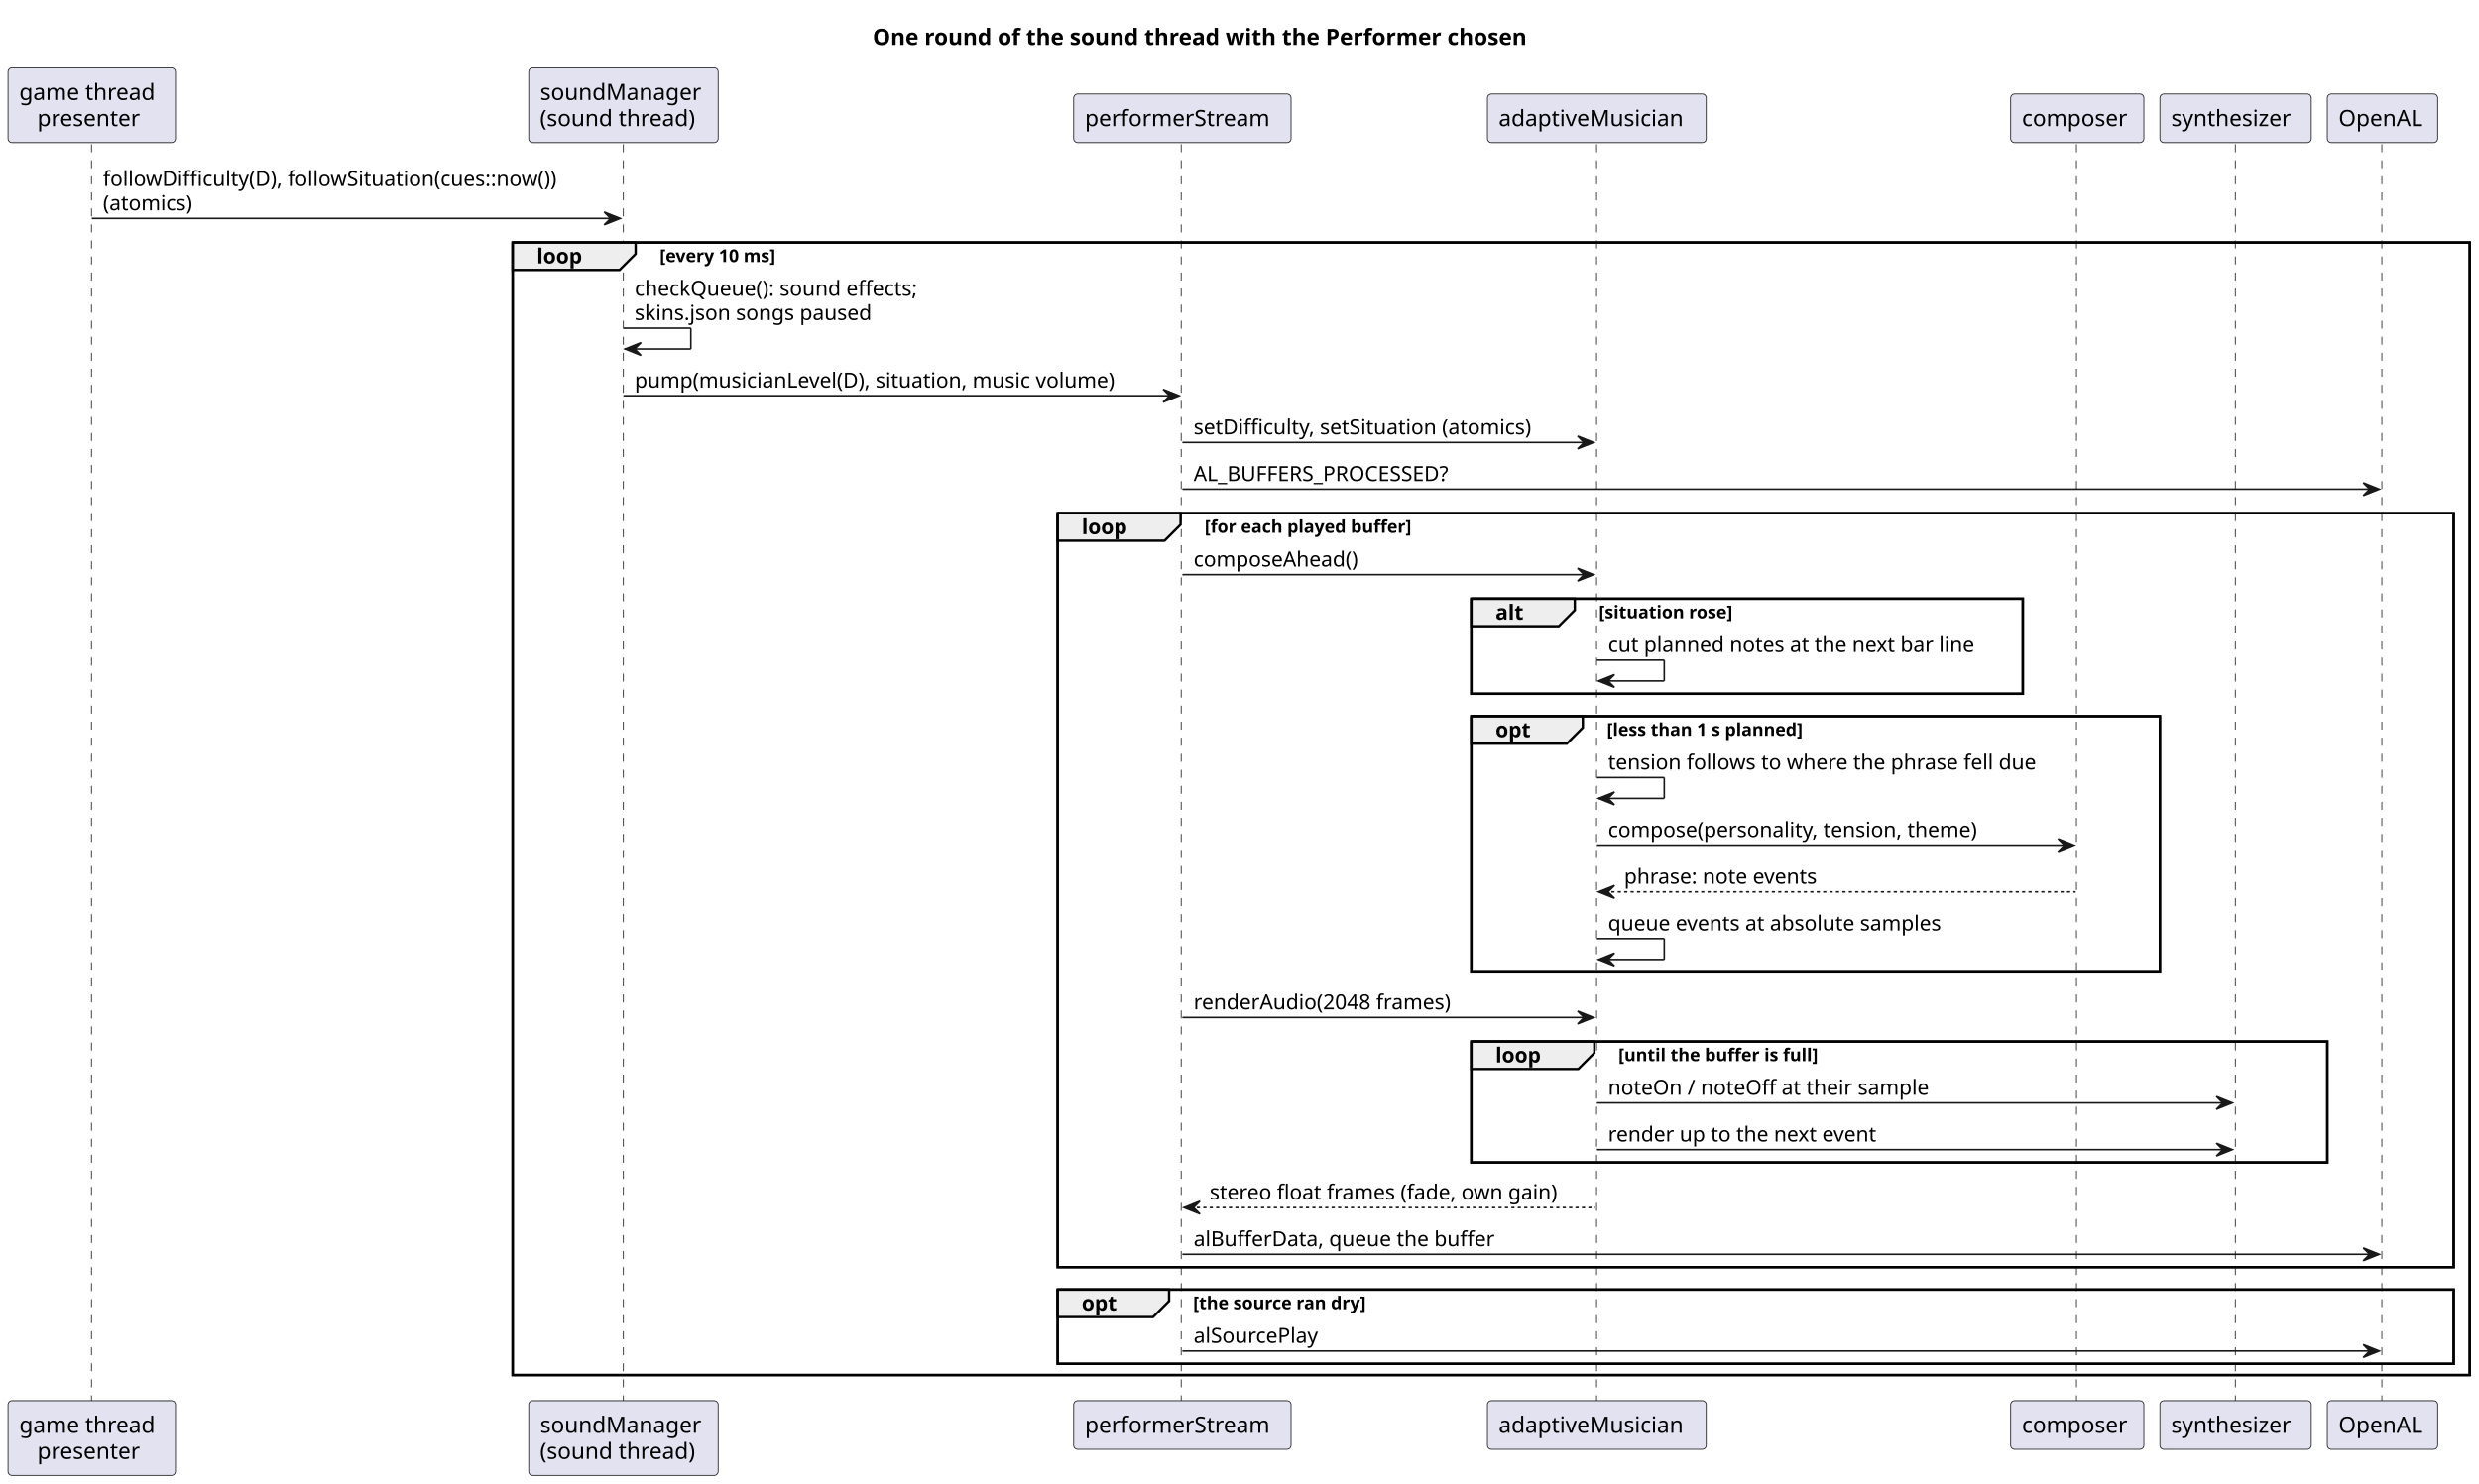
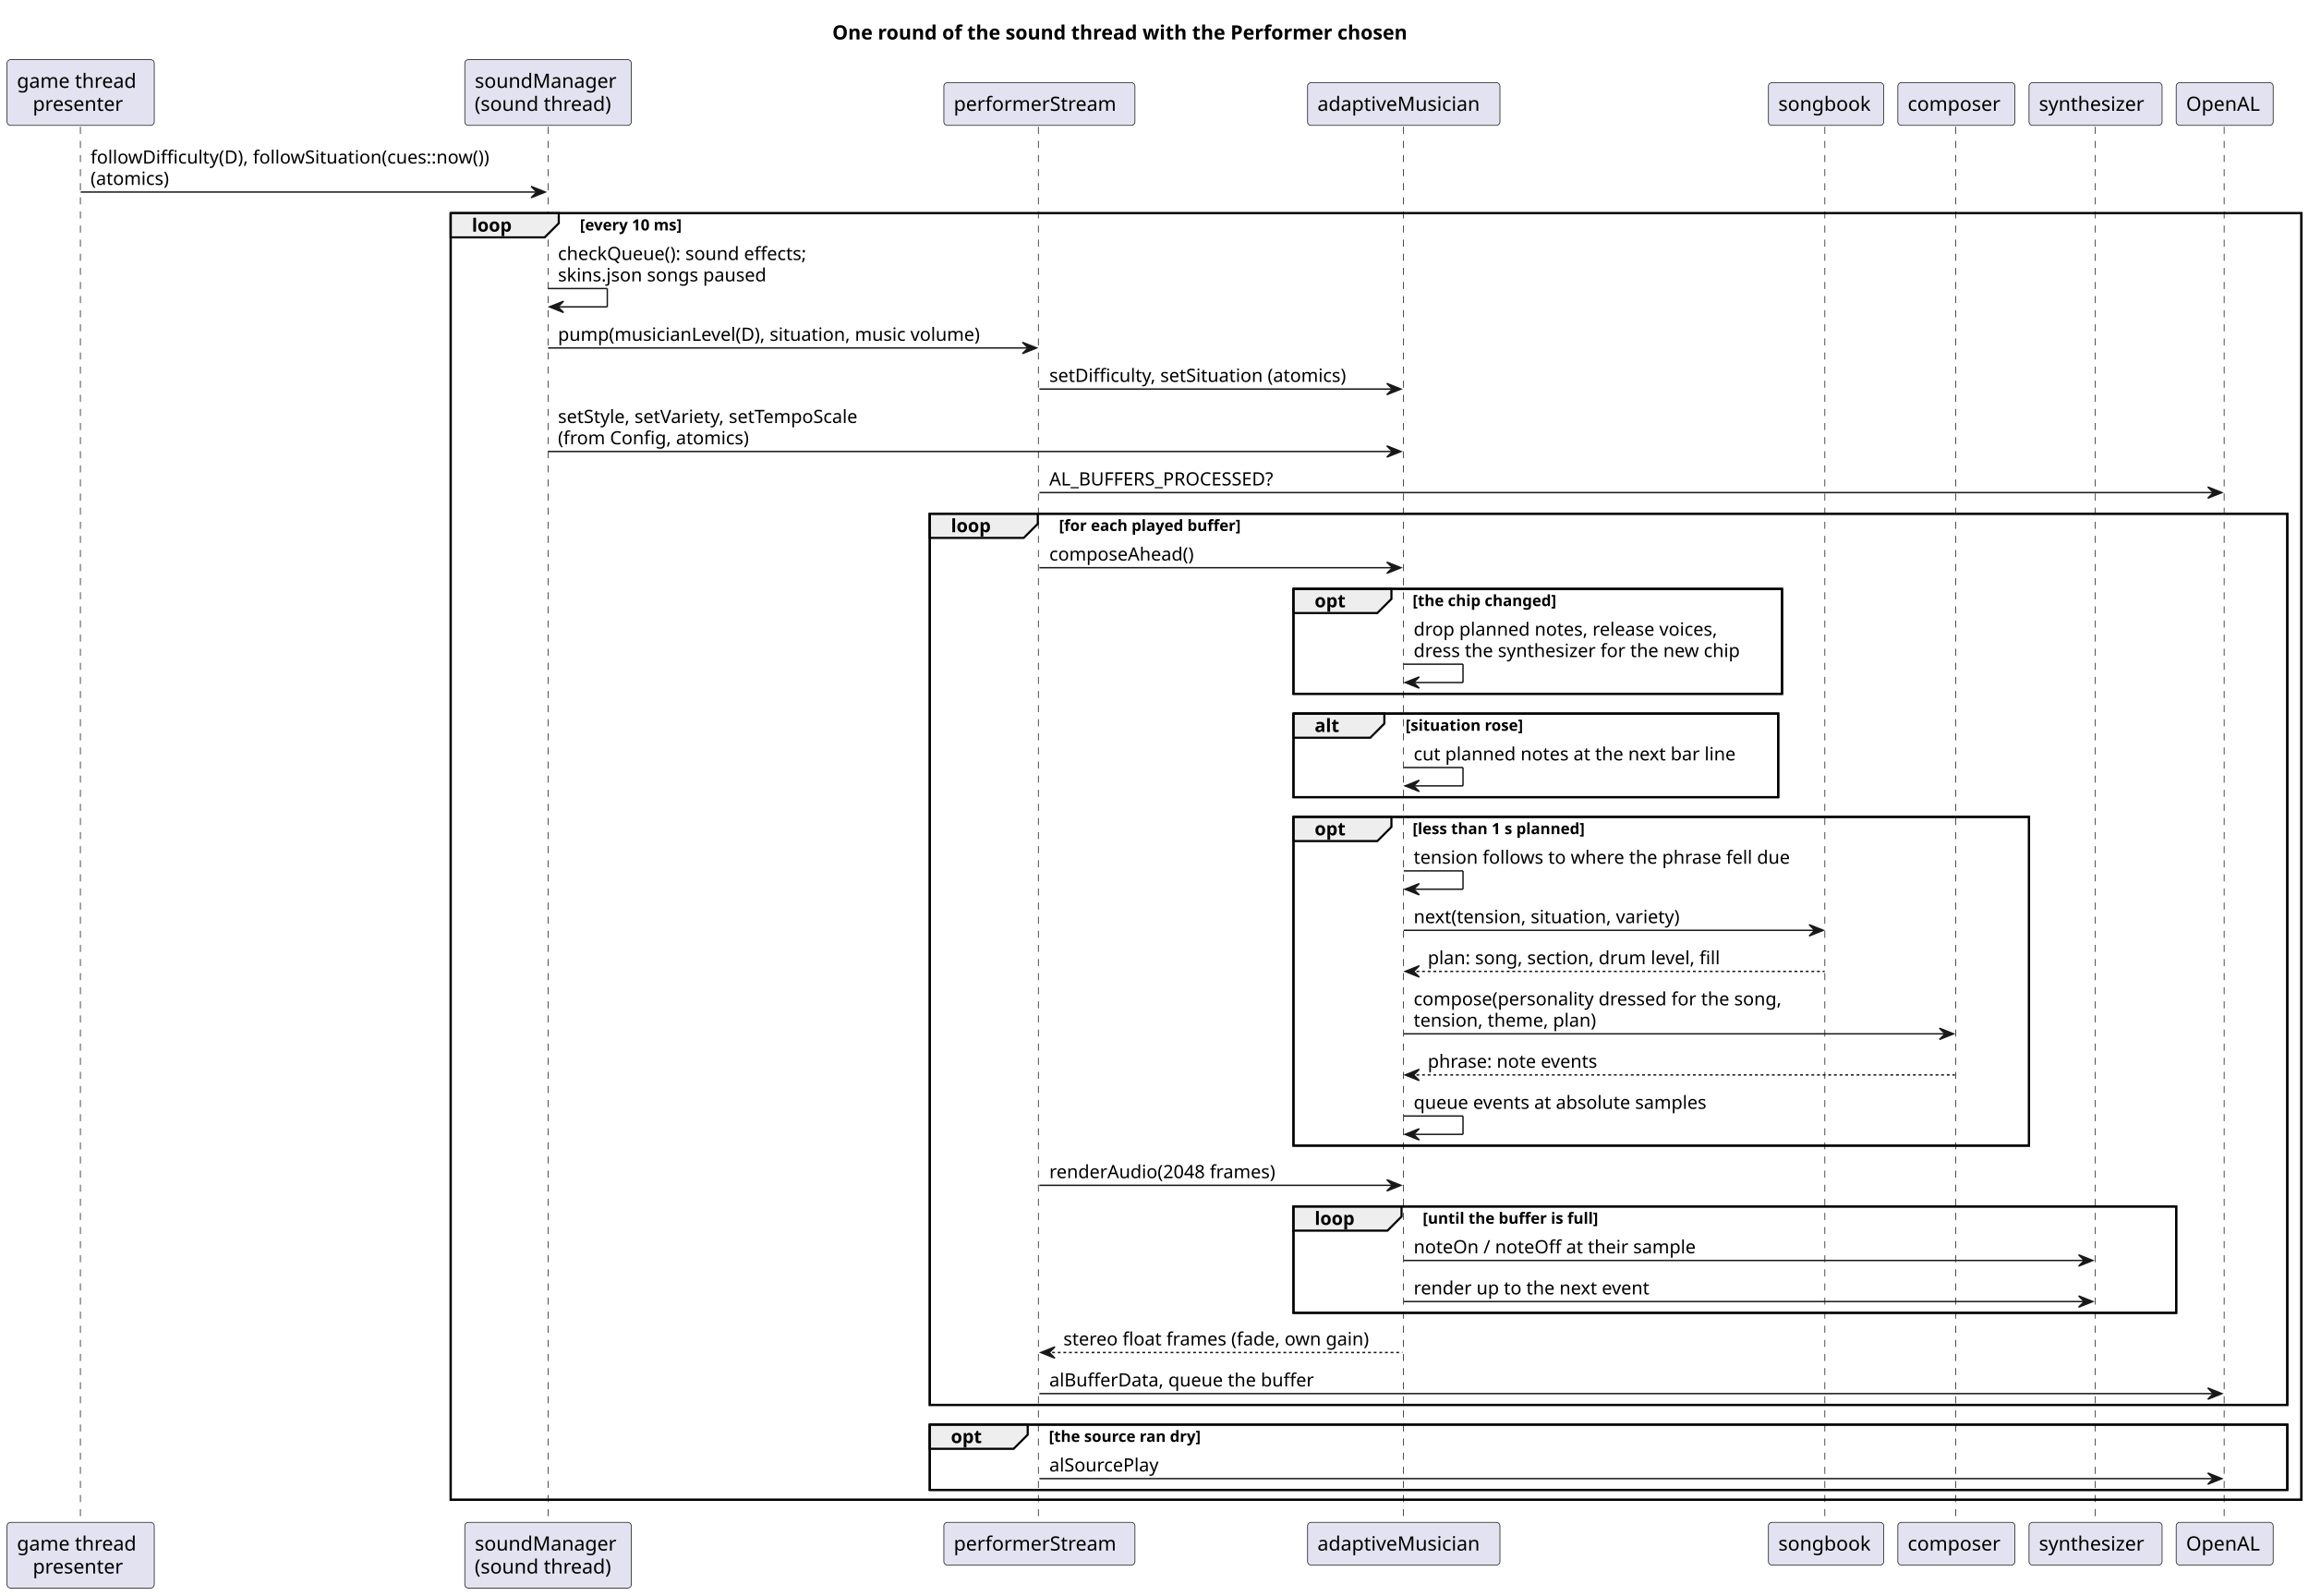
- <svg xmlns="http://www.w3.org/2000/svg" contentStyleType="text/css" height="925px" preserveAspectRatio="none" style="width:1545px;height:925px;background:#FFFFFF;" version="1.1" viewBox="0 0 1545 925" width="1545px" zoomAndPan="magnify">
+ <svg xmlns="http://www.w3.org/2000/svg" contentStyleType="text/css" height="1131px" preserveAspectRatio="none" style="width:1637px;height:1131px;background:#FFFFFF;" version="1.1" viewBox="0 0 1637 1131" width="1637px" zoomAndPan="magnify">
  <defs />
  <g>
-     <text fill="#000000" font-family="sans-serif" font-size="14" font-weight="bold" lengthAdjust="spacing" textLength="460.489" x="543.873" y="27.995">One round of the sound thread with the Performer chosen</text>
-     <rect fill="none" height="706.055" style="stroke:#000000;stroke-width:1.5;" width="1219.711" x="319.523" y="151.156" />
-     <rect fill="none" height="469.992" style="stroke:#000000;stroke-width:1.5;" width="870.071" x="659.164" y="319.953" />
-     <rect fill="none" height="59.266" style="stroke:#000000;stroke-width:1.5;" width="343.671" x="917.026" y="373.219" />
-     <rect fill="none" height="159.664" style="stroke:#000000;stroke-width:1.5;" width="429.109" x="917.026" y="446.484" />
-     <rect fill="none" height="75.398" style="stroke:#000000;stroke-width:1.5;" width="533.438" x="917.026" y="649.281" />
-     <rect fill="none" height="46.266" style="stroke:#000000;stroke-width:1.5;" width="870.071" x="659.164" y="803.945" />
-     <line style="stroke:#181818;stroke-width:0.5;stroke-dasharray:5.0,5.0;" x1="57" x2="57" y1="89.891" y2="874.211" />
-     <line style="stroke:#181818;stroke-width:0.5;stroke-dasharray:5.0,5.0;" x1="388.523" x2="388.523" y1="89.891" y2="874.211" />
-     <line style="stroke:#181818;stroke-width:0.5;stroke-dasharray:5.0,5.0;" x1="736.164" x2="736.164" y1="89.891" y2="874.211" />
-     <line style="stroke:#181818;stroke-width:0.5;stroke-dasharray:5.0,5.0;" x1="995.026" x2="995.026" y1="89.891" y2="874.211" />
-     <line style="stroke:#181818;stroke-width:0.5;stroke-dasharray:5.0,5.0;" x1="1294.12" x2="1294.12" y1="89.891" y2="874.211" />
-     <line style="stroke:#181818;stroke-width:0.5;stroke-dasharray:5.0,5.0;" x1="1393.136" x2="1393.136" y1="89.891" y2="874.211" />
-     <line style="stroke:#181818;stroke-width:0.5;stroke-dasharray:5.0,5.0;" x1="1484.465" x2="1484.465" y1="89.891" y2="874.211" />
+     <text fill="#000000" font-family="sans-serif" font-size="14" font-weight="bold" lengthAdjust="spacing" textLength="460.489" x="590.062" y="27.995">One round of the sound thread with the Performer chosen</text>
+     <rect fill="none" height="912.117" style="stroke:#000000;stroke-width:1.5;" width="1312.091" x="319.523" y="151.156" />
+     <rect fill="none" height="631.789" style="stroke:#000000;stroke-width:1.5;" width="962.451" x="659.164" y="364.219" />
+     <rect fill="none" height="74.398" style="stroke:#000000;stroke-width:1.5;" width="346.382" x="917.026" y="417.484" />
+     <rect fill="none" height="59.266" style="stroke:#000000;stroke-width:1.5;" width="343.671" x="917.026" y="505.883" />
+     <rect fill="none" height="233.062" style="stroke:#000000;stroke-width:1.5;" width="521.489" x="917.026" y="579.148" />
+     <rect fill="none" height="75.398" style="stroke:#000000;stroke-width:1.5;" width="625.818" x="917.026" y="855.344" />
+     <rect fill="none" height="46.266" style="stroke:#000000;stroke-width:1.5;" width="962.451" x="659.164" y="1010.008" />
+     <line style="stroke:#181818;stroke-width:0.5;stroke-dasharray:5.0,5.0;" x1="57" x2="57" y1="89.891" y2="1080.273" />
+     <line style="stroke:#181818;stroke-width:0.5;stroke-dasharray:5.0,5.0;" x1="388.523" x2="388.523" y1="89.891" y2="1080.273" />
+     <line style="stroke:#181818;stroke-width:0.5;stroke-dasharray:5.0,5.0;" x1="736.164" x2="736.164" y1="89.891" y2="1080.273" />
+     <line style="stroke:#181818;stroke-width:0.5;stroke-dasharray:5.0,5.0;" x1="995.026" x2="995.026" y1="89.891" y2="1080.273" />
+     <line style="stroke:#181818;stroke-width:0.5;stroke-dasharray:5.0,5.0;" x1="1293.756" x2="1293.756" y1="89.891" y2="1080.273" />
+     <line style="stroke:#181818;stroke-width:0.5;stroke-dasharray:5.0,5.0;" x1="1386.5" x2="1386.5" y1="89.891" y2="1080.273" />
+     <line style="stroke:#181818;stroke-width:0.5;stroke-dasharray:5.0,5.0;" x1="1485.516" x2="1485.516" y1="89.891" y2="1080.273" />
+     <line style="stroke:#181818;stroke-width:0.5;stroke-dasharray:5.0,5.0;" x1="1576.845" x2="1576.845" y1="89.891" y2="1080.273" />
    <rect fill="#E2E2F0" height="46.594" rx="2.5" ry="2.5" style="stroke:#181818;stroke-width:0.5;" width="104.364" x="5" y="42.297" />
    <text fill="#000000" font-family="sans-serif" font-size="14" lengthAdjust="spacing" textLength="90.364" x="12" y="62.292">game thread</text>
    <text fill="#000000" font-family="sans-serif" font-size="14" lengthAdjust="spacing" textLength="67.894" x="23.235" y="78.589">presenter</text>
-     <rect fill="#E2E2F0" height="46.594" rx="2.5" ry="2.5" style="stroke:#181818;stroke-width:0.5;" width="104.364" x="5" y="873.211" />
-     <text fill="#000000" font-family="sans-serif" font-size="14" lengthAdjust="spacing" textLength="90.364" x="12" y="893.206">game thread</text>
-     <text fill="#000000" font-family="sans-serif" font-size="14" lengthAdjust="spacing" textLength="67.894" x="23.235" y="909.503">presenter</text>
+     <rect fill="#E2E2F0" height="46.594" rx="2.5" ry="2.5" style="stroke:#181818;stroke-width:0.5;" width="104.364" x="5" y="1079.273" />
+     <text fill="#000000" font-family="sans-serif" font-size="14" lengthAdjust="spacing" textLength="90.364" x="12" y="1099.269">game thread</text>
+     <text fill="#000000" font-family="sans-serif" font-size="14" lengthAdjust="spacing" textLength="67.894" x="23.235" y="1115.565">presenter</text>
    <rect fill="#E2E2F0" height="46.594" rx="2.5" ry="2.5" style="stroke:#181818;stroke-width:0.5;" width="118.064" x="329.523" y="42.297" />
    <text fill="#000000" font-family="sans-serif" font-size="14" lengthAdjust="spacing" textLength="103.858" x="336.625" y="62.292">soundManager</text>
    <text fill="#000000" font-family="sans-serif" font-size="14" lengthAdjust="spacing" textLength="104.064" x="336.523" y="78.589">(sound thread)</text>
-     <rect fill="#E2E2F0" height="46.594" rx="2.5" ry="2.5" style="stroke:#181818;stroke-width:0.5;" width="118.064" x="329.523" y="873.211" />
-     <text fill="#000000" font-family="sans-serif" font-size="14" lengthAdjust="spacing" textLength="103.858" x="336.625" y="893.206">soundManager</text>
-     <text fill="#000000" font-family="sans-serif" font-size="14" lengthAdjust="spacing" textLength="104.064" x="336.523" y="909.503">(sound thread)</text>
+     <rect fill="#E2E2F0" height="46.594" rx="2.5" ry="2.5" style="stroke:#181818;stroke-width:0.5;" width="118.064" x="329.523" y="1079.273" />
+     <text fill="#000000" font-family="sans-serif" font-size="14" lengthAdjust="spacing" textLength="103.858" x="336.625" y="1099.269">soundManager</text>
+     <text fill="#000000" font-family="sans-serif" font-size="14" lengthAdjust="spacing" textLength="104.064" x="336.523" y="1115.565">(sound thread)</text>
    <rect fill="#E2E2F0" height="30.297" rx="2.5" ry="2.5" style="stroke:#181818;stroke-width:0.5;" width="135.475" x="669.164" y="58.594" />
    <text fill="#000000" font-family="sans-serif" font-size="14" lengthAdjust="spacing" textLength="121.475" x="676.164" y="78.589">performerStream</text>
-     <rect fill="#E2E2F0" height="30.297" rx="2.5" ry="2.5" style="stroke:#181818;stroke-width:0.5;" width="135.475" x="669.164" y="873.211" />
-     <text fill="#000000" font-family="sans-serif" font-size="14" lengthAdjust="spacing" textLength="121.475" x="676.164" y="893.206">performerStream</text>
+     <rect fill="#E2E2F0" height="30.297" rx="2.5" ry="2.5" style="stroke:#181818;stroke-width:0.5;" width="135.475" x="669.164" y="1079.273" />
+     <text fill="#000000" font-family="sans-serif" font-size="14" lengthAdjust="spacing" textLength="121.475" x="676.164" y="1099.269">performerStream</text>
    <rect fill="#E2E2F0" height="30.297" rx="2.5" ry="2.5" style="stroke:#181818;stroke-width:0.5;" width="136.384" x="927.026" y="58.594" />
    <text fill="#000000" font-family="sans-serif" font-size="14" lengthAdjust="spacing" textLength="122.384" x="934.026" y="78.589">adaptiveMusician</text>
-     <rect fill="#E2E2F0" height="30.297" rx="2.5" ry="2.5" style="stroke:#181818;stroke-width:0.5;" width="136.384" x="927.026" y="873.211" />
-     <text fill="#000000" font-family="sans-serif" font-size="14" lengthAdjust="spacing" textLength="122.384" x="934.026" y="893.206">adaptiveMusician</text>
-     <rect fill="#E2E2F0" height="30.297" rx="2.5" ry="2.5" style="stroke:#181818;stroke-width:0.5;" width="83.016" x="1253.12" y="58.594" />
-     <text fill="#000000" font-family="sans-serif" font-size="14" lengthAdjust="spacing" textLength="69.016" x="1260.12" y="78.589">composer</text>
-     <rect fill="#E2E2F0" height="30.297" rx="2.5" ry="2.5" style="stroke:#181818;stroke-width:0.5;" width="83.016" x="1253.12" y="873.211" />
-     <text fill="#000000" font-family="sans-serif" font-size="14" lengthAdjust="spacing" textLength="69.016" x="1260.12" y="893.206">composer</text>
-     <rect fill="#E2E2F0" height="30.297" rx="2.5" ry="2.5" style="stroke:#181818;stroke-width:0.5;" width="94.329" x="1346.136" y="58.594" />
-     <text fill="#000000" font-family="sans-serif" font-size="14" lengthAdjust="spacing" textLength="80.329" x="1353.136" y="78.589">synthesizer</text>
-     <rect fill="#E2E2F0" height="30.297" rx="2.5" ry="2.5" style="stroke:#181818;stroke-width:0.5;" width="94.329" x="1346.136" y="873.211" />
-     <text fill="#000000" font-family="sans-serif" font-size="14" lengthAdjust="spacing" textLength="80.329" x="1353.136" y="893.206">synthesizer</text>
-     <rect fill="#E2E2F0" height="30.297" rx="2.5" ry="2.5" style="stroke:#181818;stroke-width:0.5;" width="68.769" x="1450.465" y="58.594" />
-     <text fill="#000000" font-family="sans-serif" font-size="14" lengthAdjust="spacing" textLength="54.77" x="1457.465" y="78.589">OpenAL</text>
-     <rect fill="#E2E2F0" height="30.297" rx="2.5" ry="2.5" style="stroke:#181818;stroke-width:0.5;" width="68.769" x="1450.465" y="873.211" />
-     <text fill="#000000" font-family="sans-serif" font-size="14" lengthAdjust="spacing" textLength="54.77" x="1457.465" y="893.206">OpenAL</text>
+     <rect fill="#E2E2F0" height="30.297" rx="2.5" ry="2.5" style="stroke:#181818;stroke-width:0.5;" width="136.384" x="927.026" y="1079.273" />
+     <text fill="#000000" font-family="sans-serif" font-size="14" lengthAdjust="spacing" textLength="122.384" x="934.026" y="1099.269">adaptiveMusician</text>
+     <rect fill="#E2E2F0" height="30.297" rx="2.5" ry="2.5" style="stroke:#181818;stroke-width:0.5;" width="81.744" x="1253.756" y="58.594" />
+     <text fill="#000000" font-family="sans-serif" font-size="14" lengthAdjust="spacing" textLength="67.744" x="1260.756" y="78.589">songbook</text>
+     <rect fill="#E2E2F0" height="30.297" rx="2.5" ry="2.5" style="stroke:#181818;stroke-width:0.5;" width="81.744" x="1253.756" y="1079.273" />
+     <text fill="#000000" font-family="sans-serif" font-size="14" lengthAdjust="spacing" textLength="67.744" x="1260.756" y="1099.269">songbook</text>
+     <rect fill="#E2E2F0" height="30.297" rx="2.5" ry="2.5" style="stroke:#181818;stroke-width:0.5;" width="83.016" x="1345.5" y="58.594" />
+     <text fill="#000000" font-family="sans-serif" font-size="14" lengthAdjust="spacing" textLength="69.016" x="1352.5" y="78.589">composer</text>
+     <rect fill="#E2E2F0" height="30.297" rx="2.5" ry="2.5" style="stroke:#181818;stroke-width:0.5;" width="83.016" x="1345.5" y="1079.273" />
+     <text fill="#000000" font-family="sans-serif" font-size="14" lengthAdjust="spacing" textLength="69.016" x="1352.5" y="1099.269">composer</text>
+     <rect fill="#E2E2F0" height="30.297" rx="2.5" ry="2.5" style="stroke:#181818;stroke-width:0.5;" width="94.329" x="1438.516" y="58.594" />
+     <text fill="#000000" font-family="sans-serif" font-size="14" lengthAdjust="spacing" textLength="80.329" x="1445.516" y="78.589">synthesizer</text>
+     <rect fill="#E2E2F0" height="30.297" rx="2.5" ry="2.5" style="stroke:#181818;stroke-width:0.5;" width="94.329" x="1438.516" y="1079.273" />
+     <text fill="#000000" font-family="sans-serif" font-size="14" lengthAdjust="spacing" textLength="80.329" x="1445.516" y="1099.269">synthesizer</text>
+     <rect fill="#E2E2F0" height="30.297" rx="2.5" ry="2.5" style="stroke:#181818;stroke-width:0.5;" width="68.769" x="1542.845" y="58.594" />
+     <text fill="#000000" font-family="sans-serif" font-size="14" lengthAdjust="spacing" textLength="54.77" x="1549.845" y="78.589">OpenAL</text>
+     <rect fill="#E2E2F0" height="30.297" rx="2.5" ry="2.5" style="stroke:#181818;stroke-width:0.5;" width="68.769" x="1542.845" y="1079.273" />
+     <text fill="#000000" font-family="sans-serif" font-size="14" lengthAdjust="spacing" textLength="54.77" x="1549.845" y="1099.269">OpenAL</text>
    <polygon fill="#181818" points="376.555,132.156,386.555,136.156,376.555,140.156,380.555,136.156" style="stroke:#181818;stroke-width:1.0;" />
    <line style="stroke:#181818;stroke-width:1.0;" x1="57.182" x2="382.555" y1="136.156" y2="136.156" />
    <text fill="#000000" font-family="sans-serif" font-size="13" lengthAdjust="spacing" textLength="307.373" x="64.182" y="115.957">followDifficulty(D), followSituation(cues::now())</text>
    <text fill="#000000" font-family="sans-serif" font-size="13" lengthAdjust="spacing" textLength="61.356" x="64.182" y="131.09">(atomics)</text>
    <path d="M319.523,151.156 L396.147,151.156 L396.147,158.289 L386.147,168.289 L319.523,168.289 L319.523,151.156 " fill="#EEEEEE" style="stroke:#000000;stroke-width:1.5;" />
-     <rect fill="none" height="706.055" style="stroke:#000000;stroke-width:1.5;" width="1219.711" x="319.523" y="151.156" />
+     <rect fill="none" height="912.117" style="stroke:#000000;stroke-width:1.5;" width="1312.091" x="319.523" y="151.156" />
    <text fill="#000000" font-family="sans-serif" font-size="13" font-weight="bold" lengthAdjust="spacing" textLength="31.624" x="334.523" y="164.223">loop</text>
    <text fill="#000000" font-family="sans-serif" font-size="11" font-weight="bold" lengthAdjust="spacing" textLength="85.717" x="411.147" y="163.367">[every 10 ms]</text>
    <line style="stroke:#181818;stroke-width:1.0;" x1="388.555" x2="430.555" y1="204.555" y2="204.555" />
    <line style="stroke:#181818;stroke-width:1.0;" x1="430.555" x2="430.555" y1="204.555" y2="217.555" />
    <line style="stroke:#181818;stroke-width:1.0;" x1="389.555" x2="430.555" y1="217.555" y2="217.555" />
    <polygon fill="#181818" points="399.555,213.555,389.555,217.555,399.555,221.555,395.555,217.555" style="stroke:#181818;stroke-width:1.0;" />
    <text fill="#000000" font-family="sans-serif" font-size="13" lengthAdjust="spacing" textLength="191.56" x="395.555" y="184.356">checkQueue(): sound effects;</text>
    <text fill="#000000" font-family="sans-serif" font-size="13" lengthAdjust="spacing" textLength="157.371" x="395.555" y="199.489">skins.json songs paused</text>
    <polygon fill="#181818" points="724.901,242.688,734.901,246.688,724.901,250.688,728.901,246.688" style="stroke:#181818;stroke-width:1.0;" />
    <line style="stroke:#181818;stroke-width:1.0;" x1="388.555" x2="730.901" y1="246.688" y2="246.688" />
    <text fill="#000000" font-family="sans-serif" font-size="13" lengthAdjust="spacing" textLength="324.346" x="395.555" y="241.622">pump(musicianLevel(D), situation, music volume)</text>
    <polygon fill="#181818" points="983.218,271.82,993.218,275.82,983.218,279.82,987.218,275.82" style="stroke:#181818;stroke-width:1.0;" />
    <line style="stroke:#181818;stroke-width:1.0;" x1="736.901" x2="989.218" y1="275.82" y2="275.82" />
    <text fill="#000000" font-family="sans-serif" font-size="13" lengthAdjust="spacing" textLength="229.734" x="743.901" y="270.754">setDifficulty, setSituation (atomics)</text>
-     <polygon fill="#181818" points="1472.85,300.953,1482.85,304.953,1472.85,308.953,1476.85,304.953" style="stroke:#181818;stroke-width:1.0;" />
-     <line style="stroke:#181818;stroke-width:1.0;" x1="736.901" x2="1478.85" y1="304.953" y2="304.953" />
-     <text fill="#000000" font-family="sans-serif" font-size="13" lengthAdjust="spacing" textLength="174.046" x="743.901" y="299.887">AL_BUFFERS_PROCESSED?</text>
-     <path d="M659.164,319.953 L735.788,319.953 L735.788,327.086 L725.788,337.086 L659.164,337.086 L659.164,319.953 " fill="#EEEEEE" style="stroke:#000000;stroke-width:1.5;" />
-     <rect fill="none" height="469.992" style="stroke:#000000;stroke-width:1.5;" width="870.071" x="659.164" y="319.953" />
-     <text fill="#000000" font-family="sans-serif" font-size="13" font-weight="bold" lengthAdjust="spacing" textLength="31.624" x="674.164" y="333.02">loop</text>
-     <text fill="#000000" font-family="sans-serif" font-size="11" font-weight="bold" lengthAdjust="spacing" textLength="148.28" x="750.788" y="332.164">[for each played buffer]</text>
-     <polygon fill="#181818" points="983.218,354.219,993.218,358.219,983.218,362.219,987.218,358.219" style="stroke:#181818;stroke-width:1.0;" />
-     <line style="stroke:#181818;stroke-width:1.0;" x1="736.901" x2="989.218" y1="358.219" y2="358.219" />
-     <text fill="#000000" font-family="sans-serif" font-size="13" lengthAdjust="spacing" textLength="110.233" x="743.901" y="353.153">composeAhead()</text>
-     <path d="M917.026,373.219 L981.469,373.219 L981.469,380.352 L971.469,390.352 L917.026,390.352 L917.026,373.219 " fill="#EEEEEE" style="stroke:#000000;stroke-width:1.5;" />
-     <rect fill="none" height="59.266" style="stroke:#000000;stroke-width:1.5;" width="343.671" x="917.026" y="373.219" />
-     <text fill="#000000" font-family="sans-serif" font-size="13" font-weight="bold" lengthAdjust="spacing" textLength="19.443" x="932.026" y="386.286">alt</text>
-     <text fill="#000000" font-family="sans-serif" font-size="11" font-weight="bold" lengthAdjust="spacing" textLength="96.121" x="996.469" y="385.429">[situation rose]</text>
-     <line style="stroke:#181818;stroke-width:1.0;" x1="995.218" x2="1037.218" y1="411.484" y2="411.484" />
-     <line style="stroke:#181818;stroke-width:1.0;" x1="1037.218" x2="1037.218" y1="411.484" y2="424.484" />
-     <line style="stroke:#181818;stroke-width:1.0;" x1="996.218" x2="1037.218" y1="424.484" y2="424.484" />
-     <polygon fill="#181818" points="1006.218,420.484,996.218,424.484,1006.218,428.484,1002.218,424.484" style="stroke:#181818;stroke-width:1.0;" />
-     <text fill="#000000" font-family="sans-serif" font-size="13" lengthAdjust="spacing" textLength="246.48" x="1002.218" y="406.418">cut planned notes at the next bar line</text>
-     <path d="M917.026,446.484 L986.477,446.484 L986.477,453.617 L976.477,463.617 L917.026,463.617 L917.026,446.484 " fill="#EEEEEE" style="stroke:#000000;stroke-width:1.5;" />
-     <rect fill="none" height="159.664" style="stroke:#000000;stroke-width:1.5;" width="429.109" x="917.026" y="446.484" />
-     <text fill="#000000" font-family="sans-serif" font-size="13" font-weight="bold" lengthAdjust="spacing" textLength="24.451" x="932.026" y="459.551">opt</text>
-     <text fill="#000000" font-family="sans-serif" font-size="11" font-weight="bold" lengthAdjust="spacing" textLength="142.307" x="1001.477" y="458.695">[less than 1 s planned]</text>
-     <line style="stroke:#181818;stroke-width:1.0;" x1="995.218" x2="1037.218" y1="484.75" y2="484.75" />
-     <line style="stroke:#181818;stroke-width:1.0;" x1="1037.218" x2="1037.218" y1="484.75" y2="497.75" />
-     <line style="stroke:#181818;stroke-width:1.0;" x1="996.218" x2="1037.218" y1="497.75" y2="497.75" />
-     <polygon fill="#181818" points="1006.218,493.75,996.218,497.75,1006.218,501.75,1002.218,497.75" style="stroke:#181818;stroke-width:1.0;" />
-     <text fill="#000000" font-family="sans-serif" font-size="13" lengthAdjust="spacing" textLength="285.41" x="1002.218" y="479.684">tension follows to where the phrase fell due</text>
-     <polygon fill="#181818" points="1282.628,522.883,1292.628,526.883,1282.628,530.883,1286.628,526.883" style="stroke:#181818;stroke-width:1.0;" />
-     <line style="stroke:#181818;stroke-width:1.0;" x1="995.218" x2="1288.628" y1="526.883" y2="526.883" />
-     <text fill="#000000" font-family="sans-serif" font-size="13" lengthAdjust="spacing" textLength="247.863" x="1002.218" y="521.817">compose(personality, tension, theme)</text>
-     <polygon fill="#181818" points="1006.218,552.016,996.218,556.016,1006.218,560.016,1002.218,556.016" style="stroke:#181818;stroke-width:1.0;" />
-     <line style="stroke:#181818;stroke-width:1.0;stroke-dasharray:2.0,2.0;" x1="1000.218" x2="1293.628" y1="556.016" y2="556.016" />
-     <text fill="#000000" font-family="sans-serif" font-size="13" lengthAdjust="spacing" textLength="130.305" x="1012.218" y="550.95">phrase: note events</text>
-     <line style="stroke:#181818;stroke-width:1.0;" x1="995.218" x2="1037.218" y1="585.148" y2="585.148" />
-     <line style="stroke:#181818;stroke-width:1.0;" x1="1037.218" x2="1037.218" y1="585.148" y2="598.148" />
-     <line style="stroke:#181818;stroke-width:1.0;" x1="996.218" x2="1037.218" y1="598.148" y2="598.148" />
-     <polygon fill="#181818" points="1006.218,594.148,996.218,598.148,1006.218,602.148,1002.218,598.148" style="stroke:#181818;stroke-width:1.0;" />
-     <text fill="#000000" font-family="sans-serif" font-size="13" lengthAdjust="spacing" textLength="224.047" x="1002.218" y="580.082">queue events at absolute samples</text>
-     <polygon fill="#181818" points="983.218,630.281,993.218,634.281,983.218,638.281,987.218,634.281" style="stroke:#181818;stroke-width:1.0;" />
-     <line style="stroke:#181818;stroke-width:1.0;" x1="736.901" x2="989.218" y1="634.281" y2="634.281" />
-     <text fill="#000000" font-family="sans-serif" font-size="13" lengthAdjust="spacing" textLength="172.809" x="743.901" y="629.215">renderAudio(2048 frames)</text>
-     <path d="M917.026,649.281 L993.65,649.281 L993.65,656.414 L983.65,666.414 L917.026,666.414 L917.026,649.281 " fill="#EEEEEE" style="stroke:#000000;stroke-width:1.5;" />
-     <rect fill="none" height="75.398" style="stroke:#000000;stroke-width:1.5;" width="533.438" x="917.026" y="649.281" />
-     <text fill="#000000" font-family="sans-serif" font-size="13" font-weight="bold" lengthAdjust="spacing" textLength="31.624" x="932.026" y="662.348">loop</text>
-     <text fill="#000000" font-family="sans-serif" font-size="11" font-weight="bold" lengthAdjust="spacing" textLength="143.022" x="1008.65" y="661.492">[until the buffer is full]</text>
-     <polygon fill="#181818" points="1381.3,683.547,1391.3,687.547,1381.3,691.547,1385.3,687.547" style="stroke:#181818;stroke-width:1.0;" />
-     <line style="stroke:#181818;stroke-width:1.0;" x1="995.218" x2="1387.3" y1="687.547" y2="687.547" />
-     <text fill="#000000" font-family="sans-serif" font-size="13" lengthAdjust="spacing" textLength="212.094" x="1002.218" y="682.481">noteOn / noteOff at their sample</text>
-     <polygon fill="#181818" points="1381.3,712.68,1391.3,716.68,1381.3,720.68,1385.3,716.68" style="stroke:#181818;stroke-width:1.0;" />
-     <line style="stroke:#181818;stroke-width:1.0;" x1="995.218" x2="1387.3" y1="716.68" y2="716.68" />
-     <text fill="#000000" font-family="sans-serif" font-size="13" lengthAdjust="spacing" textLength="180.769" x="1002.218" y="711.614">render up to the next event</text>
-     <polygon fill="#181818" points="747.901,748.812,737.901,752.812,747.901,756.812,743.901,752.812" style="stroke:#181818;stroke-width:1.0;" />
-     <line style="stroke:#181818;stroke-width:1.0;stroke-dasharray:2.0,2.0;" x1="741.901" x2="994.218" y1="752.812" y2="752.812" />
-     <text fill="#000000" font-family="sans-serif" font-size="13" lengthAdjust="spacing" textLength="234.317" x="753.901" y="747.747">stereo float frames (fade, own gain)</text>
-     <polygon fill="#181818" points="1472.85,777.945,1482.85,781.945,1472.85,785.945,1476.85,781.945" style="stroke:#181818;stroke-width:1.0;" />
-     <line style="stroke:#181818;stroke-width:1.0;" x1="736.901" x2="1478.85" y1="781.945" y2="781.945" />
-     <text fill="#000000" font-family="sans-serif" font-size="13" lengthAdjust="spacing" textLength="199.85" x="743.901" y="776.879">alBufferData, queue the buffer</text>
-     <path d="M659.164,803.945 L728.615,803.945 L728.615,811.078 L718.615,821.078 L659.164,821.078 L659.164,803.945 " fill="#EEEEEE" style="stroke:#000000;stroke-width:1.5;" />
-     <rect fill="none" height="46.266" style="stroke:#000000;stroke-width:1.5;" width="870.071" x="659.164" y="803.945" />
-     <text fill="#000000" font-family="sans-serif" font-size="13" font-weight="bold" lengthAdjust="spacing" textLength="24.451" x="674.164" y="817.012">opt</text>
-     <text fill="#000000" font-family="sans-serif" font-size="11" font-weight="bold" lengthAdjust="spacing" textLength="124.582" x="743.615" y="816.156">[the source ran dry]</text>
-     <polygon fill="#181818" points="1472.85,838.211,1482.85,842.211,1472.85,846.211,1476.85,842.211" style="stroke:#181818;stroke-width:1.0;" />
-     <line style="stroke:#181818;stroke-width:1.0;" x1="736.901" x2="1478.85" y1="842.211" y2="842.211" />
-     <text fill="#000000" font-family="sans-serif" font-size="13" lengthAdjust="spacing" textLength="83.624" x="743.901" y="837.145">alSourcePlay</text>
+     <polygon fill="#181818" points="983.218,316.086,993.218,320.086,983.218,324.086,987.218,320.086" style="stroke:#181818;stroke-width:1.0;" />
+     <line style="stroke:#181818;stroke-width:1.0;" x1="388.555" x2="989.218" y1="320.086" y2="320.086" />
+     <text fill="#000000" font-family="sans-serif" font-size="13" lengthAdjust="spacing" textLength="235.174" x="395.555" y="299.887">setStyle, setVariety, setTempoScale</text>
+     <text fill="#000000" font-family="sans-serif" font-size="13" lengthAdjust="spacing" textLength="146.002" x="395.555" y="315.02">(from Config, atomics)</text>
+     <polygon fill="#181818" points="1565.229,345.219,1575.229,349.219,1565.229,353.219,1569.229,349.219" style="stroke:#181818;stroke-width:1.0;" />
+     <line style="stroke:#181818;stroke-width:1.0;" x1="736.901" x2="1571.229" y1="349.219" y2="349.219" />
+     <text fill="#000000" font-family="sans-serif" font-size="13" lengthAdjust="spacing" textLength="174.046" x="743.901" y="344.153">AL_BUFFERS_PROCESSED?</text>
+     <path d="M659.164,364.219 L735.788,364.219 L735.788,371.352 L725.788,381.352 L659.164,381.352 L659.164,364.219 " fill="#EEEEEE" style="stroke:#000000;stroke-width:1.5;" />
+     <rect fill="none" height="631.789" style="stroke:#000000;stroke-width:1.5;" width="962.451" x="659.164" y="364.219" />
+     <text fill="#000000" font-family="sans-serif" font-size="13" font-weight="bold" lengthAdjust="spacing" textLength="31.624" x="674.164" y="377.286">loop</text>
+     <text fill="#000000" font-family="sans-serif" font-size="11" font-weight="bold" lengthAdjust="spacing" textLength="148.28" x="750.788" y="376.429">[for each played buffer]</text>
+     <polygon fill="#181818" points="983.218,398.484,993.218,402.484,983.218,406.484,987.218,402.484" style="stroke:#181818;stroke-width:1.0;" />
+     <line style="stroke:#181818;stroke-width:1.0;" x1="736.901" x2="989.218" y1="402.484" y2="402.484" />
+     <text fill="#000000" font-family="sans-serif" font-size="13" lengthAdjust="spacing" textLength="110.233" x="743.901" y="397.418">composeAhead()</text>
+     <path d="M917.026,417.484 L986.477,417.484 L986.477,424.617 L976.477,434.617 L917.026,434.617 L917.026,417.484 " fill="#EEEEEE" style="stroke:#000000;stroke-width:1.5;" />
+     <rect fill="none" height="74.398" style="stroke:#000000;stroke-width:1.5;" width="346.382" x="917.026" y="417.484" />
+     <text fill="#000000" font-family="sans-serif" font-size="13" font-weight="bold" lengthAdjust="spacing" textLength="24.451" x="932.026" y="430.551">opt</text>
+     <text fill="#000000" font-family="sans-serif" font-size="11" font-weight="bold" lengthAdjust="spacing" textLength="117.074" x="1001.477" y="429.695">[the chip changed]</text>
+     <line style="stroke:#181818;stroke-width:1.0;" x1="995.218" x2="1037.218" y1="470.883" y2="470.883" />
+     <line style="stroke:#181818;stroke-width:1.0;" x1="1037.218" x2="1037.218" y1="470.883" y2="483.883" />
+     <line style="stroke:#181818;stroke-width:1.0;" x1="996.218" x2="1037.218" y1="483.883" y2="483.883" />
+     <polygon fill="#181818" points="1006.218,479.883,996.218,483.883,1006.218,487.883,1002.218,483.883" style="stroke:#181818;stroke-width:1.0;" />
+     <text fill="#000000" font-family="sans-serif" font-size="13" lengthAdjust="spacing" textLength="232.083" x="1002.218" y="450.684">drop planned notes, release voices,</text>
+     <text fill="#000000" font-family="sans-serif" font-size="13" lengthAdjust="spacing" textLength="249.19" x="1002.218" y="465.817">dress the synthesizer for the new chip</text>
+     <path d="M917.026,505.883 L981.469,505.883 L981.469,513.016 L971.469,523.016 L917.026,523.016 L917.026,505.883 " fill="#EEEEEE" style="stroke:#000000;stroke-width:1.5;" />
+     <rect fill="none" height="59.266" style="stroke:#000000;stroke-width:1.5;" width="343.671" x="917.026" y="505.883" />
+     <text fill="#000000" font-family="sans-serif" font-size="13" font-weight="bold" lengthAdjust="spacing" textLength="19.443" x="932.026" y="518.95">alt</text>
+     <text fill="#000000" font-family="sans-serif" font-size="11" font-weight="bold" lengthAdjust="spacing" textLength="96.121" x="996.469" y="518.093">[situation rose]</text>
+     <line style="stroke:#181818;stroke-width:1.0;" x1="995.218" x2="1037.218" y1="544.148" y2="544.148" />
+     <line style="stroke:#181818;stroke-width:1.0;" x1="1037.218" x2="1037.218" y1="544.148" y2="557.148" />
+     <line style="stroke:#181818;stroke-width:1.0;" x1="996.218" x2="1037.218" y1="557.148" y2="557.148" />
+     <polygon fill="#181818" points="1006.218,553.148,996.218,557.148,1006.218,561.148,1002.218,557.148" style="stroke:#181818;stroke-width:1.0;" />
+     <text fill="#000000" font-family="sans-serif" font-size="13" lengthAdjust="spacing" textLength="246.48" x="1002.218" y="539.082">cut planned notes at the next bar line</text>
+     <path d="M917.026,579.148 L986.477,579.148 L986.477,586.281 L976.477,596.281 L917.026,596.281 L917.026,579.148 " fill="#EEEEEE" style="stroke:#000000;stroke-width:1.5;" />
+     <rect fill="none" height="233.062" style="stroke:#000000;stroke-width:1.5;" width="521.489" x="917.026" y="579.148" />
+     <text fill="#000000" font-family="sans-serif" font-size="13" font-weight="bold" lengthAdjust="spacing" textLength="24.451" x="932.026" y="592.215">opt</text>
+     <text fill="#000000" font-family="sans-serif" font-size="11" font-weight="bold" lengthAdjust="spacing" textLength="142.307" x="1001.477" y="591.359">[less than 1 s planned]</text>
+     <line style="stroke:#181818;stroke-width:1.0;" x1="995.218" x2="1037.218" y1="617.414" y2="617.414" />
+     <line style="stroke:#181818;stroke-width:1.0;" x1="1037.218" x2="1037.218" y1="617.414" y2="630.414" />
+     <line style="stroke:#181818;stroke-width:1.0;" x1="996.218" x2="1037.218" y1="630.414" y2="630.414" />
+     <polygon fill="#181818" points="1006.218,626.414,996.218,630.414,1006.218,634.414,1002.218,630.414" style="stroke:#181818;stroke-width:1.0;" />
+     <text fill="#000000" font-family="sans-serif" font-size="13" lengthAdjust="spacing" textLength="285.41" x="1002.218" y="612.348">tension follows to where the phrase fell due</text>
+     <polygon fill="#181818" points="1282.628,655.547,1292.628,659.547,1282.628,663.547,1286.628,659.547" style="stroke:#181818;stroke-width:1.0;" />
+     <line style="stroke:#181818;stroke-width:1.0;" x1="995.218" x2="1288.628" y1="659.547" y2="659.547" />
+     <text fill="#000000" font-family="sans-serif" font-size="13" lengthAdjust="spacing" textLength="205.607" x="1002.218" y="654.481">next(tension, situation, variety)</text>
+     <polygon fill="#181818" points="1006.218,684.68,996.218,688.68,1006.218,692.68,1002.218,688.68" style="stroke:#181818;stroke-width:1.0;" />
+     <line style="stroke:#181818;stroke-width:1.0;stroke-dasharray:2.0,2.0;" x1="1000.218" x2="1293.628" y1="688.68" y2="688.68" />
+     <text fill="#000000" font-family="sans-serif" font-size="13" lengthAdjust="spacing" textLength="224.371" x="1012.218" y="683.614">plan: song, section, drum level, fill</text>
+     <polygon fill="#181818" points="1375.008,728.945,1385.008,732.945,1375.008,736.945,1379.008,732.945" style="stroke:#181818;stroke-width:1.0;" />
+     <line style="stroke:#181818;stroke-width:1.0;" x1="995.218" x2="1381.008" y1="732.945" y2="732.945" />
+     <text fill="#000000" font-family="sans-serif" font-size="13" lengthAdjust="spacing" textLength="278.834" x="1002.218" y="712.747">compose(personality dressed for the song,</text>
+     <text fill="#000000" font-family="sans-serif" font-size="13" lengthAdjust="spacing" textLength="139.579" x="1002.218" y="727.879">tension, theme, plan)</text>
+     <polygon fill="#181818" points="1006.218,758.078,996.218,762.078,1006.218,766.078,1002.218,762.078" style="stroke:#181818;stroke-width:1.0;" />
+     <line style="stroke:#181818;stroke-width:1.0;stroke-dasharray:2.0,2.0;" x1="1000.218" x2="1386.008" y1="762.078" y2="762.078" />
+     <text fill="#000000" font-family="sans-serif" font-size="13" lengthAdjust="spacing" textLength="130.305" x="1012.218" y="757.012">phrase: note events</text>
+     <line style="stroke:#181818;stroke-width:1.0;" x1="995.218" x2="1037.218" y1="791.211" y2="791.211" />
+     <line style="stroke:#181818;stroke-width:1.0;" x1="1037.218" x2="1037.218" y1="791.211" y2="804.211" />
+     <line style="stroke:#181818;stroke-width:1.0;" x1="996.218" x2="1037.218" y1="804.211" y2="804.211" />
+     <polygon fill="#181818" points="1006.218,800.211,996.218,804.211,1006.218,808.211,1002.218,804.211" style="stroke:#181818;stroke-width:1.0;" />
+     <text fill="#000000" font-family="sans-serif" font-size="13" lengthAdjust="spacing" textLength="224.047" x="1002.218" y="786.145">queue events at absolute samples</text>
+     <polygon fill="#181818" points="983.218,836.344,993.218,840.344,983.218,844.344,987.218,840.344" style="stroke:#181818;stroke-width:1.0;" />
+     <line style="stroke:#181818;stroke-width:1.0;" x1="736.901" x2="989.218" y1="840.344" y2="840.344" />
+     <text fill="#000000" font-family="sans-serif" font-size="13" lengthAdjust="spacing" textLength="172.809" x="743.901" y="835.278">renderAudio(2048 frames)</text>
+     <path d="M917.026,855.344 L993.65,855.344 L993.65,862.477 L983.65,872.477 L917.026,872.477 L917.026,855.344 " fill="#EEEEEE" style="stroke:#000000;stroke-width:1.5;" />
+     <rect fill="none" height="75.398" style="stroke:#000000;stroke-width:1.5;" width="625.818" x="917.026" y="855.344" />
+     <text fill="#000000" font-family="sans-serif" font-size="13" font-weight="bold" lengthAdjust="spacing" textLength="31.624" x="932.026" y="868.411">loop</text>
+     <text fill="#000000" font-family="sans-serif" font-size="11" font-weight="bold" lengthAdjust="spacing" textLength="143.022" x="1008.65" y="867.554">[until the buffer is full]</text>
+     <polygon fill="#181818" points="1473.68,889.609,1483.68,893.609,1473.68,897.609,1477.68,893.609" style="stroke:#181818;stroke-width:1.0;" />
+     <line style="stroke:#181818;stroke-width:1.0;" x1="995.218" x2="1479.68" y1="893.609" y2="893.609" />
+     <text fill="#000000" font-family="sans-serif" font-size="13" lengthAdjust="spacing" textLength="212.094" x="1002.218" y="888.543">noteOn / noteOff at their sample</text>
+     <polygon fill="#181818" points="1473.68,918.742,1483.68,922.742,1473.68,926.742,1477.68,922.742" style="stroke:#181818;stroke-width:1.0;" />
+     <line style="stroke:#181818;stroke-width:1.0;" x1="995.218" x2="1479.68" y1="922.742" y2="922.742" />
+     <text fill="#000000" font-family="sans-serif" font-size="13" lengthAdjust="spacing" textLength="180.769" x="1002.218" y="917.676">render up to the next event</text>
+     <polygon fill="#181818" points="747.901,954.875,737.901,958.875,747.901,962.875,743.901,958.875" style="stroke:#181818;stroke-width:1.0;" />
+     <line style="stroke:#181818;stroke-width:1.0;stroke-dasharray:2.0,2.0;" x1="741.901" x2="994.218" y1="958.875" y2="958.875" />
+     <text fill="#000000" font-family="sans-serif" font-size="13" lengthAdjust="spacing" textLength="234.317" x="753.901" y="953.809">stereo float frames (fade, own gain)</text>
+     <polygon fill="#181818" points="1565.229,984.008,1575.229,988.008,1565.229,992.008,1569.229,988.008" style="stroke:#181818;stroke-width:1.0;" />
+     <line style="stroke:#181818;stroke-width:1.0;" x1="736.901" x2="1571.229" y1="988.008" y2="988.008" />
+     <text fill="#000000" font-family="sans-serif" font-size="13" lengthAdjust="spacing" textLength="199.85" x="743.901" y="982.942">alBufferData, queue the buffer</text>
+     <path d="M659.164,1010.008 L728.615,1010.008 L728.615,1017.141 L718.615,1027.141 L659.164,1027.141 L659.164,1010.008 " fill="#EEEEEE" style="stroke:#000000;stroke-width:1.5;" />
+     <rect fill="none" height="46.266" style="stroke:#000000;stroke-width:1.5;" width="962.451" x="659.164" y="1010.008" />
+     <text fill="#000000" font-family="sans-serif" font-size="13" font-weight="bold" lengthAdjust="spacing" textLength="24.451" x="674.164" y="1023.075">opt</text>
+     <text fill="#000000" font-family="sans-serif" font-size="11" font-weight="bold" lengthAdjust="spacing" textLength="124.582" x="743.615" y="1022.218">[the source ran dry]</text>
+     <polygon fill="#181818" points="1565.229,1044.273,1575.229,1048.273,1565.229,1052.273,1569.229,1048.273" style="stroke:#181818;stroke-width:1.0;" />
+     <line style="stroke:#181818;stroke-width:1.0;" x1="736.901" x2="1571.229" y1="1048.273" y2="1048.273" />
+     <text fill="#000000" font-family="sans-serif" font-size="13" lengthAdjust="spacing" textLength="83.624" x="743.901" y="1043.207">alSourcePlay</text>
  </g>
</svg>
